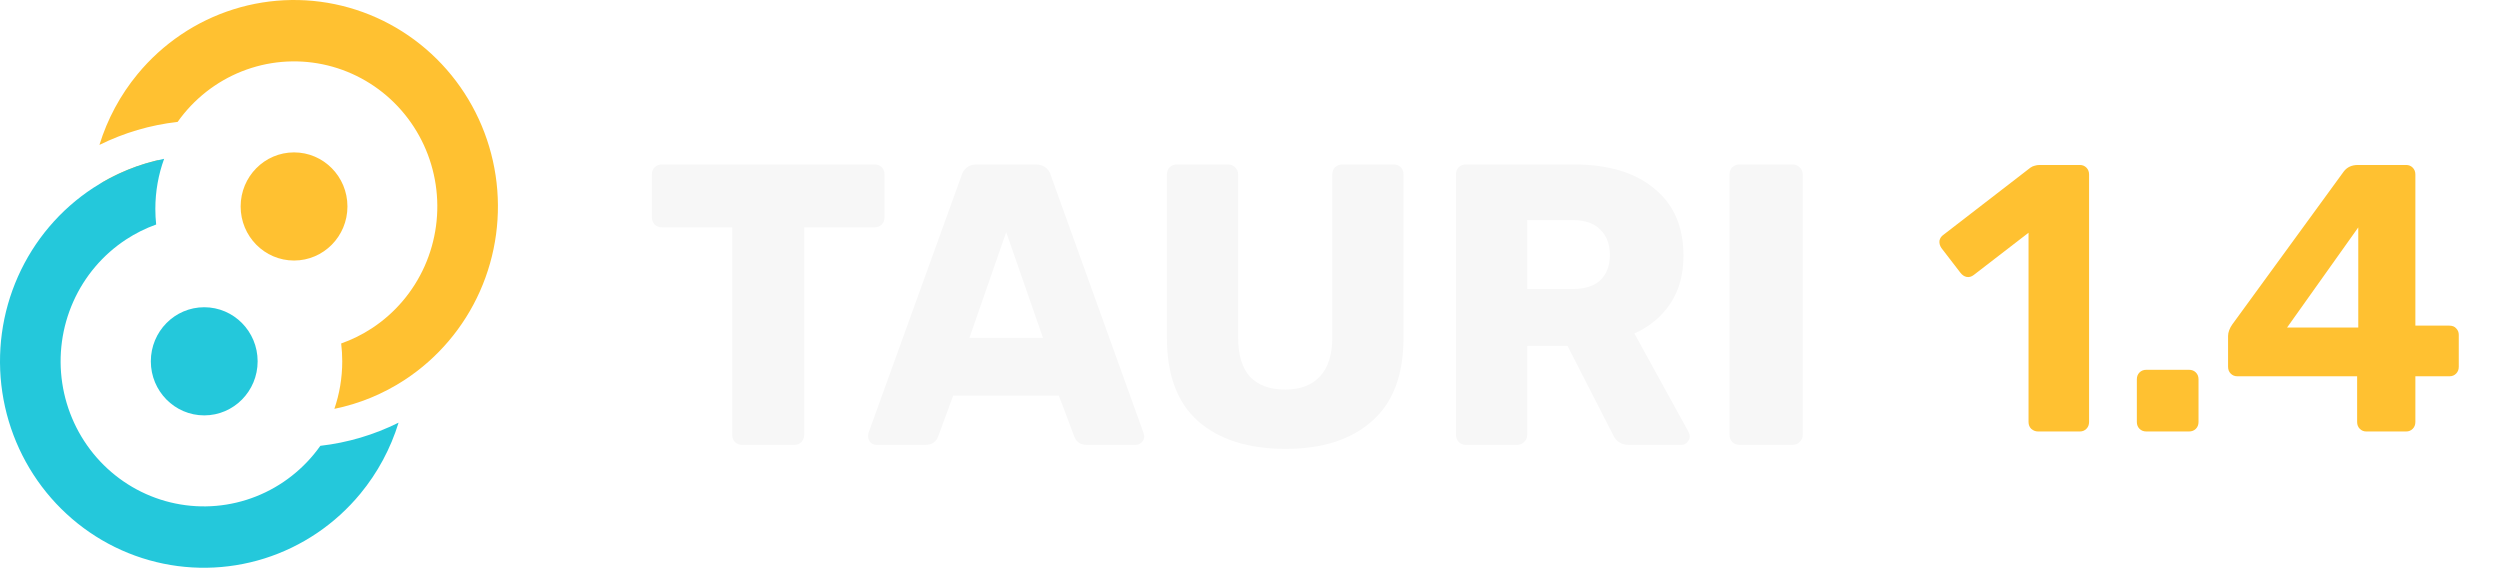
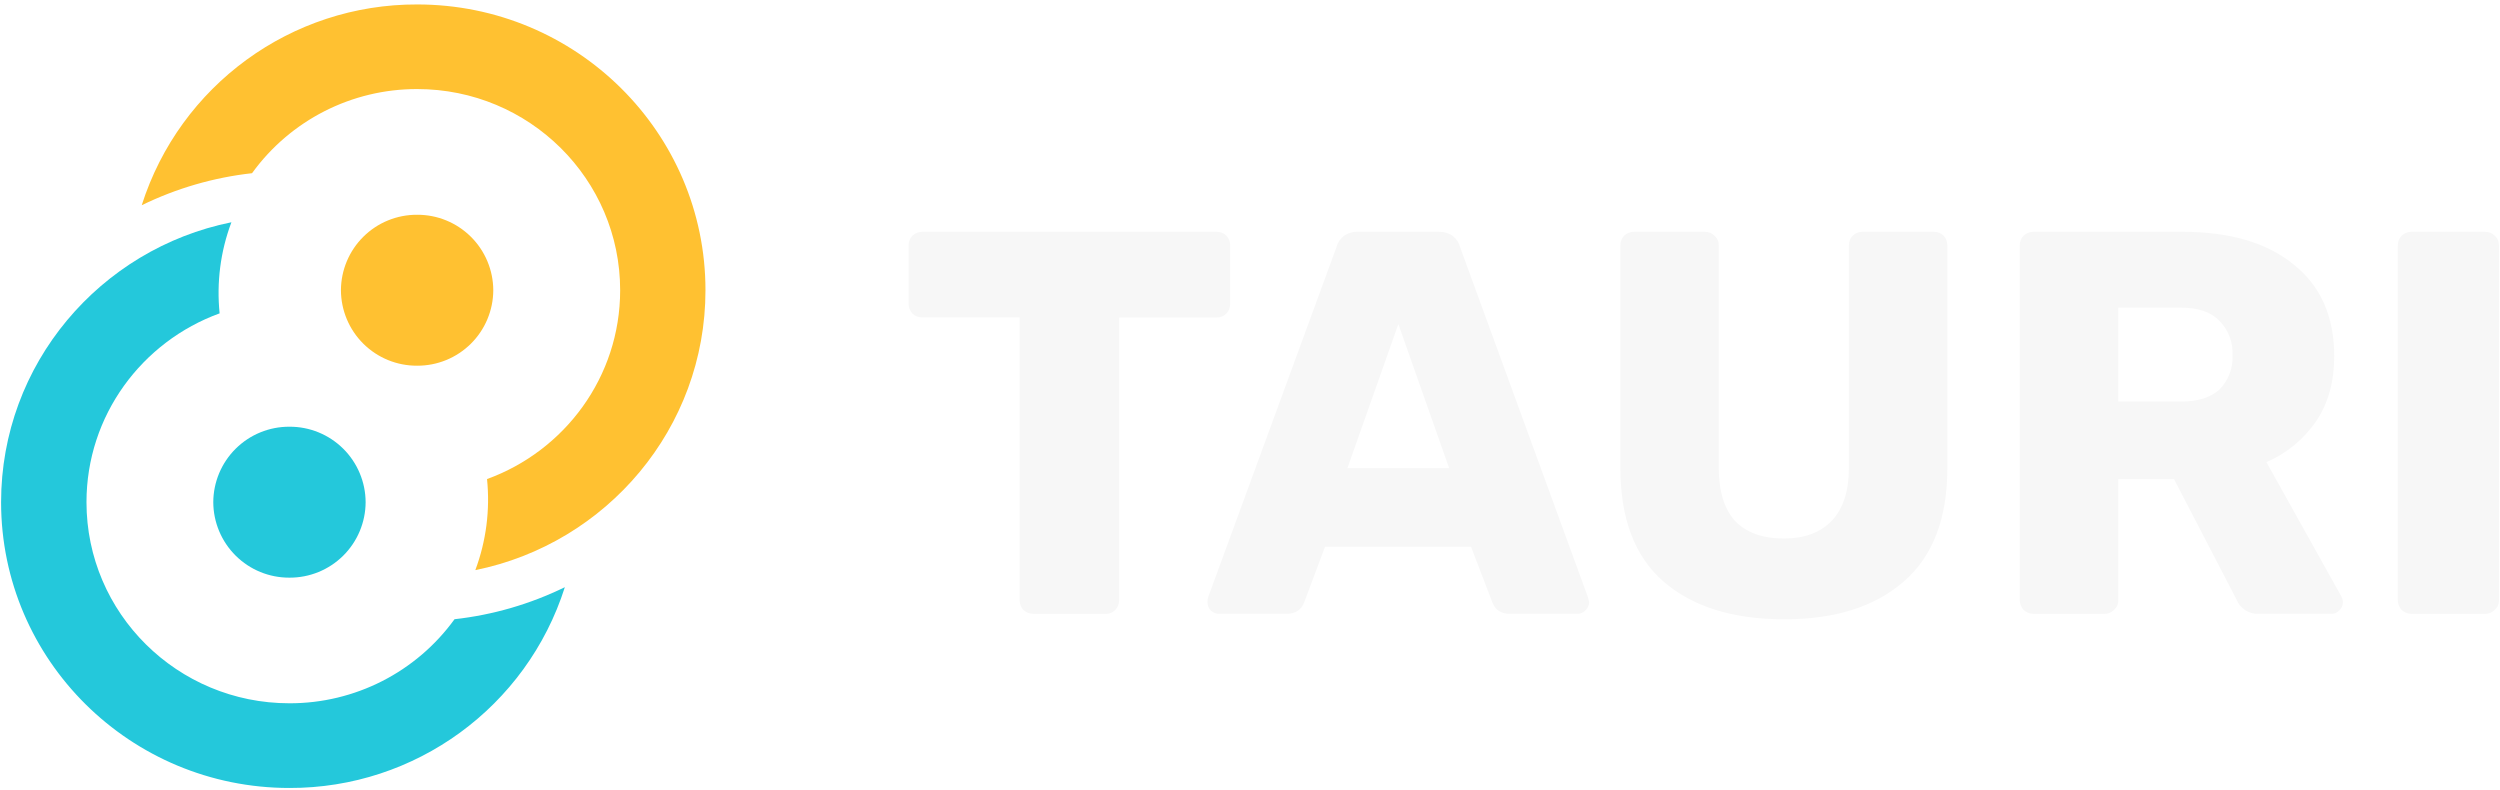
- <svg xmlns="http://www.w3.org/2000/svg" width="591" height="135" viewBox="0 0 591 135" fill="none">
-   <path d="M481.797 102C481.197 102 480.657 101.79 480.177 101.37C479.757 100.95 479.547 100.41 479.547 99.75V55.02L466.587 65.01C466.047 65.43 465.477 65.58 464.877 65.46C464.337 65.34 463.857 65.01 463.437 64.47L458.937 58.62C458.577 58.08 458.427 57.51 458.487 56.91C458.607 56.31 458.937 55.83 459.477 55.47L479.997 39.63C480.357 39.39 480.687 39.24 480.987 39.18C481.347 39.06 481.737 39 482.157 39H491.697C492.297 39 492.807 39.21 493.227 39.63C493.647 40.05 493.857 40.59 493.857 41.25V99.75C493.857 100.41 493.647 100.95 493.227 101.37C492.807 101.79 492.297 102 491.697 102H481.797ZM507.401 102C506.741 102 506.201 101.79 505.781 101.37C505.361 100.95 505.151 100.41 505.151 99.75V89.67C505.151 89.01 505.361 88.47 505.781 88.05C506.201 87.63 506.741 87.42 507.401 87.42H517.481C518.141 87.42 518.681 87.63 519.101 88.05C519.521 88.47 519.731 89.01 519.731 89.67V99.75C519.731 100.41 519.521 100.95 519.101 101.37C518.681 101.79 518.141 102 517.481 102H507.401ZM559.384 102C558.784 102 558.274 101.79 557.854 101.37C557.434 100.95 557.224 100.41 557.224 99.75V88.95H528.874C528.274 88.95 527.764 88.74 527.344 88.32C526.924 87.9 526.714 87.36 526.714 86.7V79.41C526.714 78.99 526.804 78.54 526.984 78.06C527.164 77.58 527.404 77.13 527.704 76.71L554.074 40.53C554.854 39.51 555.964 39 557.404 39H568.834C569.434 39 569.944 39.21 570.364 39.63C570.784 40.05 570.994 40.59 570.994 41.25V76.98H579.004C579.724 76.98 580.264 77.19 580.624 77.61C581.044 78.03 581.254 78.54 581.254 79.14V86.7C581.254 87.36 581.044 87.9 580.624 88.32C580.204 88.74 579.694 88.95 579.094 88.95H570.994V99.75C570.994 100.41 570.784 100.95 570.364 101.37C569.944 101.79 569.434 102 568.834 102H559.384ZM540.664 77.43H557.494V53.76L540.664 77.43Z" fill="#FFC131" />
-   <path d="M175.428 105.169C174.805 105.169 174.244 104.948 173.745 104.506C173.308 104 173.09 103.432 173.09 102.801V53.741H156.442C155.818 53.741 155.257 53.52 154.758 53.078C154.322 52.573 154.104 52.005 154.104 51.373V41.239C154.104 40.545 154.322 39.977 154.758 39.535C155.257 39.093 155.818 38.872 156.442 38.872H206.761C207.447 38.872 208.008 39.093 208.444 39.535C208.881 39.977 209.099 40.545 209.099 41.239V51.373C209.099 52.068 208.881 52.636 208.444 53.078C208.008 53.52 207.447 53.741 206.761 53.741H190.112V102.801C190.112 103.432 189.894 104 189.458 104.506C189.021 104.948 188.46 105.169 187.774 105.169H175.428Z" fill="#F7F7F7" />
-   <path d="M207.19 105.169C206.691 105.169 206.224 104.979 205.787 104.6C205.413 104.158 205.226 103.685 205.226 103.18C205.226 102.801 205.257 102.517 205.32 102.327L227.299 41.523C227.486 40.766 227.891 40.134 228.515 39.629C229.139 39.124 229.949 38.872 230.947 38.872H244.789C245.787 38.872 246.597 39.124 247.221 39.629C247.844 40.134 248.25 40.766 248.437 41.523L270.323 102.327L270.51 103.18C270.51 103.685 270.292 104.158 269.855 104.6C269.481 104.979 269.013 105.169 268.452 105.169H256.948C255.452 105.169 254.454 104.506 253.955 103.18L250.307 93.519H225.335L221.781 103.18C221.282 104.506 220.253 105.169 218.694 105.169H207.19ZM246.566 79.881L237.868 54.878L229.17 79.881H246.566Z" fill="#F7F7F7" />
-   <path d="M303.918 106.116C295.126 106.116 288.236 103.937 283.248 99.581C278.322 95.224 275.859 88.657 275.859 79.881V41.239C275.859 40.545 276.077 39.977 276.514 39.535C277.013 39.093 277.574 38.872 278.197 38.872H290.263C290.949 38.872 291.51 39.093 291.946 39.535C292.445 39.977 292.695 40.545 292.695 41.239V79.786C292.695 83.89 293.63 86.984 295.5 89.068C297.433 91.088 300.208 92.099 303.825 92.099C307.379 92.099 310.122 91.057 312.055 88.973C313.988 86.889 314.955 83.827 314.955 79.786V41.239C314.955 40.545 315.173 39.977 315.609 39.535C316.108 39.093 316.669 38.872 317.293 38.872H329.452C330.138 38.872 330.699 39.093 331.135 39.535C331.572 39.977 331.79 40.545 331.79 41.239V79.881C331.79 88.657 329.296 95.224 324.308 99.581C319.382 103.937 312.585 106.116 303.918 106.116Z" fill="#F7F7F7" />
-   <path d="M346.531 105.169C345.908 105.169 345.346 104.948 344.847 104.506C344.411 104 344.193 103.432 344.193 102.801V41.239C344.193 40.545 344.411 39.977 344.847 39.535C345.346 39.093 345.908 38.872 346.531 38.872H371.971C380.139 38.872 386.499 40.766 391.051 44.554C395.665 48.279 397.972 53.583 397.972 60.465C397.972 64.885 396.943 68.642 394.886 71.736C392.828 74.83 389.991 77.198 386.375 78.839L399.188 102.138C399.375 102.517 399.469 102.864 399.469 103.18C399.469 103.685 399.251 104.158 398.814 104.6C398.44 104.979 398.003 105.169 397.505 105.169H385.065C383.257 105.169 381.979 104.316 381.23 102.611L370.568 81.775H361.028V102.801C361.028 103.495 360.779 104.064 360.28 104.506C359.843 104.948 359.282 105.169 358.596 105.169H346.531ZM371.784 68.326C374.652 68.326 376.835 67.632 378.331 66.243C379.828 64.79 380.576 62.802 380.576 60.276C380.576 57.75 379.828 55.761 378.331 54.309C376.897 52.794 374.715 52.036 371.784 52.036H361.028V68.326H371.784Z" fill="#F7F7F7" />
-   <path d="M411.198 105.169C410.574 105.169 410.013 104.948 409.514 104.506C409.078 104 408.86 103.432 408.86 102.801V41.239C408.86 40.545 409.078 39.977 409.514 39.535C410.013 39.093 410.574 38.872 411.198 38.872H423.731C424.417 38.872 424.978 39.093 425.414 39.535C425.913 39.977 426.163 40.545 426.163 41.239V102.801C426.163 103.495 425.913 104.064 425.414 104.506C424.978 104.948 424.417 105.169 423.731 105.169H411.198Z" fill="#F7F7F7" />
-   <path d="M82.135 48.807C82.135 55.867 76.483 61.59 69.511 61.59C62.539 61.59 56.888 55.867 56.888 48.807C56.888 41.748 62.539 36.024 69.511 36.024C76.483 36.024 82.135 41.748 82.135 48.807Z" fill="#FFC131" />
-   <ellipse cx="48.281" cy="85.413" rx="12.624" ry="12.783" transform="rotate(180 48.2807 85.4134)" fill="#24C8DB" />
-   <path fill-rule="evenodd" clip-rule="evenodd" d="M95.675 89.799C90.581 93.133 84.936 95.447 79.045 96.651C80.251 93.13 80.906 89.349 80.906 85.413C80.906 83.986 80.82 82.578 80.653 81.196C83.187 80.302 85.62 79.102 87.897 77.612C93.375 74.027 97.714 68.916 100.393 62.894C103.072 56.872 103.977 50.195 102.999 43.665C102.021 37.134 99.201 31.029 94.879 26.082C90.558 21.135 84.917 17.557 78.635 15.778C72.354 13.999 65.698 14.094 59.469 16.053C53.24 18.011 47.702 21.749 43.52 26.818C42.984 27.467 42.473 28.135 41.989 28.819C35.535 29.545 29.285 31.395 23.505 34.256C25.386 28.157 28.441 22.463 32.523 17.515C38.474 10.302 46.355 4.982 55.22 2.195C64.085 -0.592 73.556 -0.728 82.495 1.804C91.434 4.336 99.461 9.428 105.612 16.467C111.762 23.507 115.774 32.196 117.166 41.489C118.558 50.782 117.271 60.284 113.458 68.854C109.646 77.424 103.471 84.697 95.675 89.799ZM24.079 43.157L35.895 44.627C36.176 42.307 36.689 40.035 37.42 37.842C32.734 38.931 28.236 40.724 24.079 43.157Z" fill="#FFC131" />
-   <path fill-rule="evenodd" clip-rule="evenodd" d="M22.037 44.422C27.169 41.063 32.86 38.739 38.799 37.543C37.456 41.235 36.723 45.225 36.723 49.389C36.723 50.634 36.789 51.864 36.917 53.075C34.433 53.963 32.049 55.146 29.815 56.608C24.337 60.194 19.997 65.304 17.318 71.326C14.639 77.349 13.734 84.026 14.712 90.556C15.691 97.087 18.51 103.192 22.832 108.139C27.154 113.086 32.794 116.664 39.076 118.443C45.358 120.222 52.013 120.127 58.242 118.168C64.472 116.21 70.01 112.471 74.192 107.403C74.73 106.75 75.243 106.079 75.73 105.391C82.189 104.654 88.441 102.792 94.221 99.917C92.341 106.034 89.281 111.745 85.189 116.706C79.237 123.919 71.356 129.239 62.491 132.026C53.626 134.813 44.155 134.949 35.216 132.417C26.277 129.885 18.25 124.793 12.1 117.753C5.949 110.714 1.937 102.025 0.545 92.732C-0.847 83.439 0.441 73.937 4.253 65.367C8.066 56.797 14.241 49.524 22.037 44.422ZM80.782 96.242C80.621 96.282 80.46 96.32 80.298 96.358C80.298 96.358 80.298 96.358 80.298 96.358C80.46 96.32 80.621 96.282 80.782 96.242Z" fill="#24C8DB" />
+ <svg xmlns="http://www.w3.org/2000/svg" width="320" height="101" fill="none">
+   <path d="M132.26 78.57c-.47 0-.88-.16-1.26-.49a1.88 1.88 0 0 1-.49-1.25v-36.2h-12.45c-.47 0-.9-.15-1.26-.48-.33-.37-.5-.8-.5-1.26v-7.47c0-.51.17-.93.5-1.26.37-.33.79-.49 1.26-.49h37.65c.5 0 .93.16 1.26.49.32.33.49.75.49 1.26v7.47c0 .51-.17.93-.5 1.26a1.7 1.7 0 0 1-1.25.49h-12.46v36.19c0 .46-.16.88-.5 1.25a1.7 1.7 0 0 1-1.25.5h-9.24Zm23.77 0c-.38 0-.73-.14-1.05-.42a1.58 1.58 0 0 1-.42-1.05c0-.27.02-.48.07-.62l16.44-44.85c.14-.56.45-1.03.91-1.4a2.83 2.83 0 0 1 1.82-.56h10.36c.75 0 1.35.19 1.82.56.47.37.77.84.91 1.4l16.38 44.85.14.62c0 .38-.17.73-.5 1.05-.27.28-.62.42-1.04.42h-8.61c-1.12 0-1.87-.49-2.24-1.47l-2.73-7.12H169.6l-2.66 7.12c-.37.98-1.14 1.47-2.3 1.47h-8.61Zm29.46-18.65-6.5-18.44-6.52 18.44h13.02Zm42.91 19.35c-6.58 0-11.73-1.6-15.46-4.82-3.69-3.21-5.53-8.06-5.53-14.53v-28.5c0-.51.16-.93.49-1.26.37-.33.8-.49 1.26-.49h9.03c.5 0 .93.16 1.25.49.38.33.56.75.56 1.26v28.43c0 3.03.7 5.3 2.1 6.85 1.45 1.49 3.53 2.23 6.23 2.23 2.66 0 4.71-.77 6.16-2.3 1.45-1.54 2.17-3.8 2.17-6.78V31.42c0-.51.16-.93.5-1.26a1.8 1.8 0 0 1 1.25-.49h9.1c.51 0 .93.16 1.26.49.32.33.49.75.49 1.26v28.5c0 6.47-1.87 11.32-5.6 14.53-3.69 3.21-8.77 4.82-15.26 4.82Zm31.89-.7c-.47 0-.89-.16-1.26-.49-.33-.37-.5-.79-.5-1.25V31.42c0-.51.17-.93.5-1.26.37-.33.8-.49 1.26-.49h19.03c6.12 0 10.87 1.4 14.28 4.2 3.45 2.74 5.18 6.65 5.18 11.73 0 3.26-.77 6.03-2.31 8.31a14.75 14.75 0 0 1-6.37 5.24l9.59 17.19c.14.28.2.53.2.76 0 .38-.15.73-.48 1.05-.28.28-.6.42-.98.42h-9.3a2.92 2.92 0 0 1-2.88-1.88l-7.98-15.37h-7.13v15.5c0 .52-.2.94-.56 1.26a1.7 1.7 0 0 1-1.26.5h-9.03Zm18.9-27.17c2.14 0 3.77-.52 4.9-1.54a5.8 5.8 0 0 0 1.67-4.4 5.8 5.8 0 0 0-1.68-4.4c-1.07-1.12-2.7-1.68-4.9-1.68h-8.05V51.4h8.05Zm29.48 27.17c-.46 0-.88-.16-1.26-.49a1.88 1.88 0 0 1-.49-1.25V31.42c0-.51.17-.93.5-1.26.37-.33.79-.49 1.25-.49h9.38c.51 0 .94.16 1.26.49.38.33.56.75.56 1.26v45.4c0 .52-.19.94-.56 1.26a1.7 1.7 0 0 1-1.26.5h-9.38Z" fill="#F7F7F7" />
+   <path d="M63.14 37.15a9.7 9.7 0 0 1-9.75 9.66 9.7 9.7 0 0 1-9.75-9.66 9.7 9.7 0 0 1 9.75-9.66 9.7 9.7 0 0 1 9.75 9.66Z" fill="#FFC131" />
+   <path d="M46.8 64.28a9.7 9.7 0 0 1-9.75 9.66 9.7 9.7 0 0 1-9.75-9.66 9.7 9.7 0 0 1 9.75-9.66 9.7 9.7 0 0 1 9.75 9.66Z" fill="#24C8DB" />
+   <path d="M29.62 28.45C12.8 31.85.14 46.6.14 64.28c0 20.2 16.53 36.58 36.91 36.58a36.89 36.89 0 0 0 35.25-25.7 43.07 43.07 0 0 1-14.12 4.1 26.02 26.02 0 0 1-21.13 10.76c-14.35 0-25.98-11.52-25.98-25.74 0-11.1 7.1-20.56 17.04-24.17-.4-3.93.1-7.92 1.51-11.66Z" fill="#24C8DB" />
+   <path fill-rule="evenodd" clip-rule="evenodd" d="M60.82 72.98c16.83-3.4 29.48-18.16 29.48-35.83C90.3 16.95 73.78.57 53.4.57a36.89 36.89 0 0 0-35.26 25.7 43.07 43.07 0 0 1 14.12-4.1A26.02 26.02 0 0 1 53.4 11.4c14.35 0 25.98 11.53 25.98 25.75 0 11.1-7.1 20.56-17.04 24.17.4 3.93-.1 7.92-1.5 11.66Z" fill="#FFC131" />
</svg>
